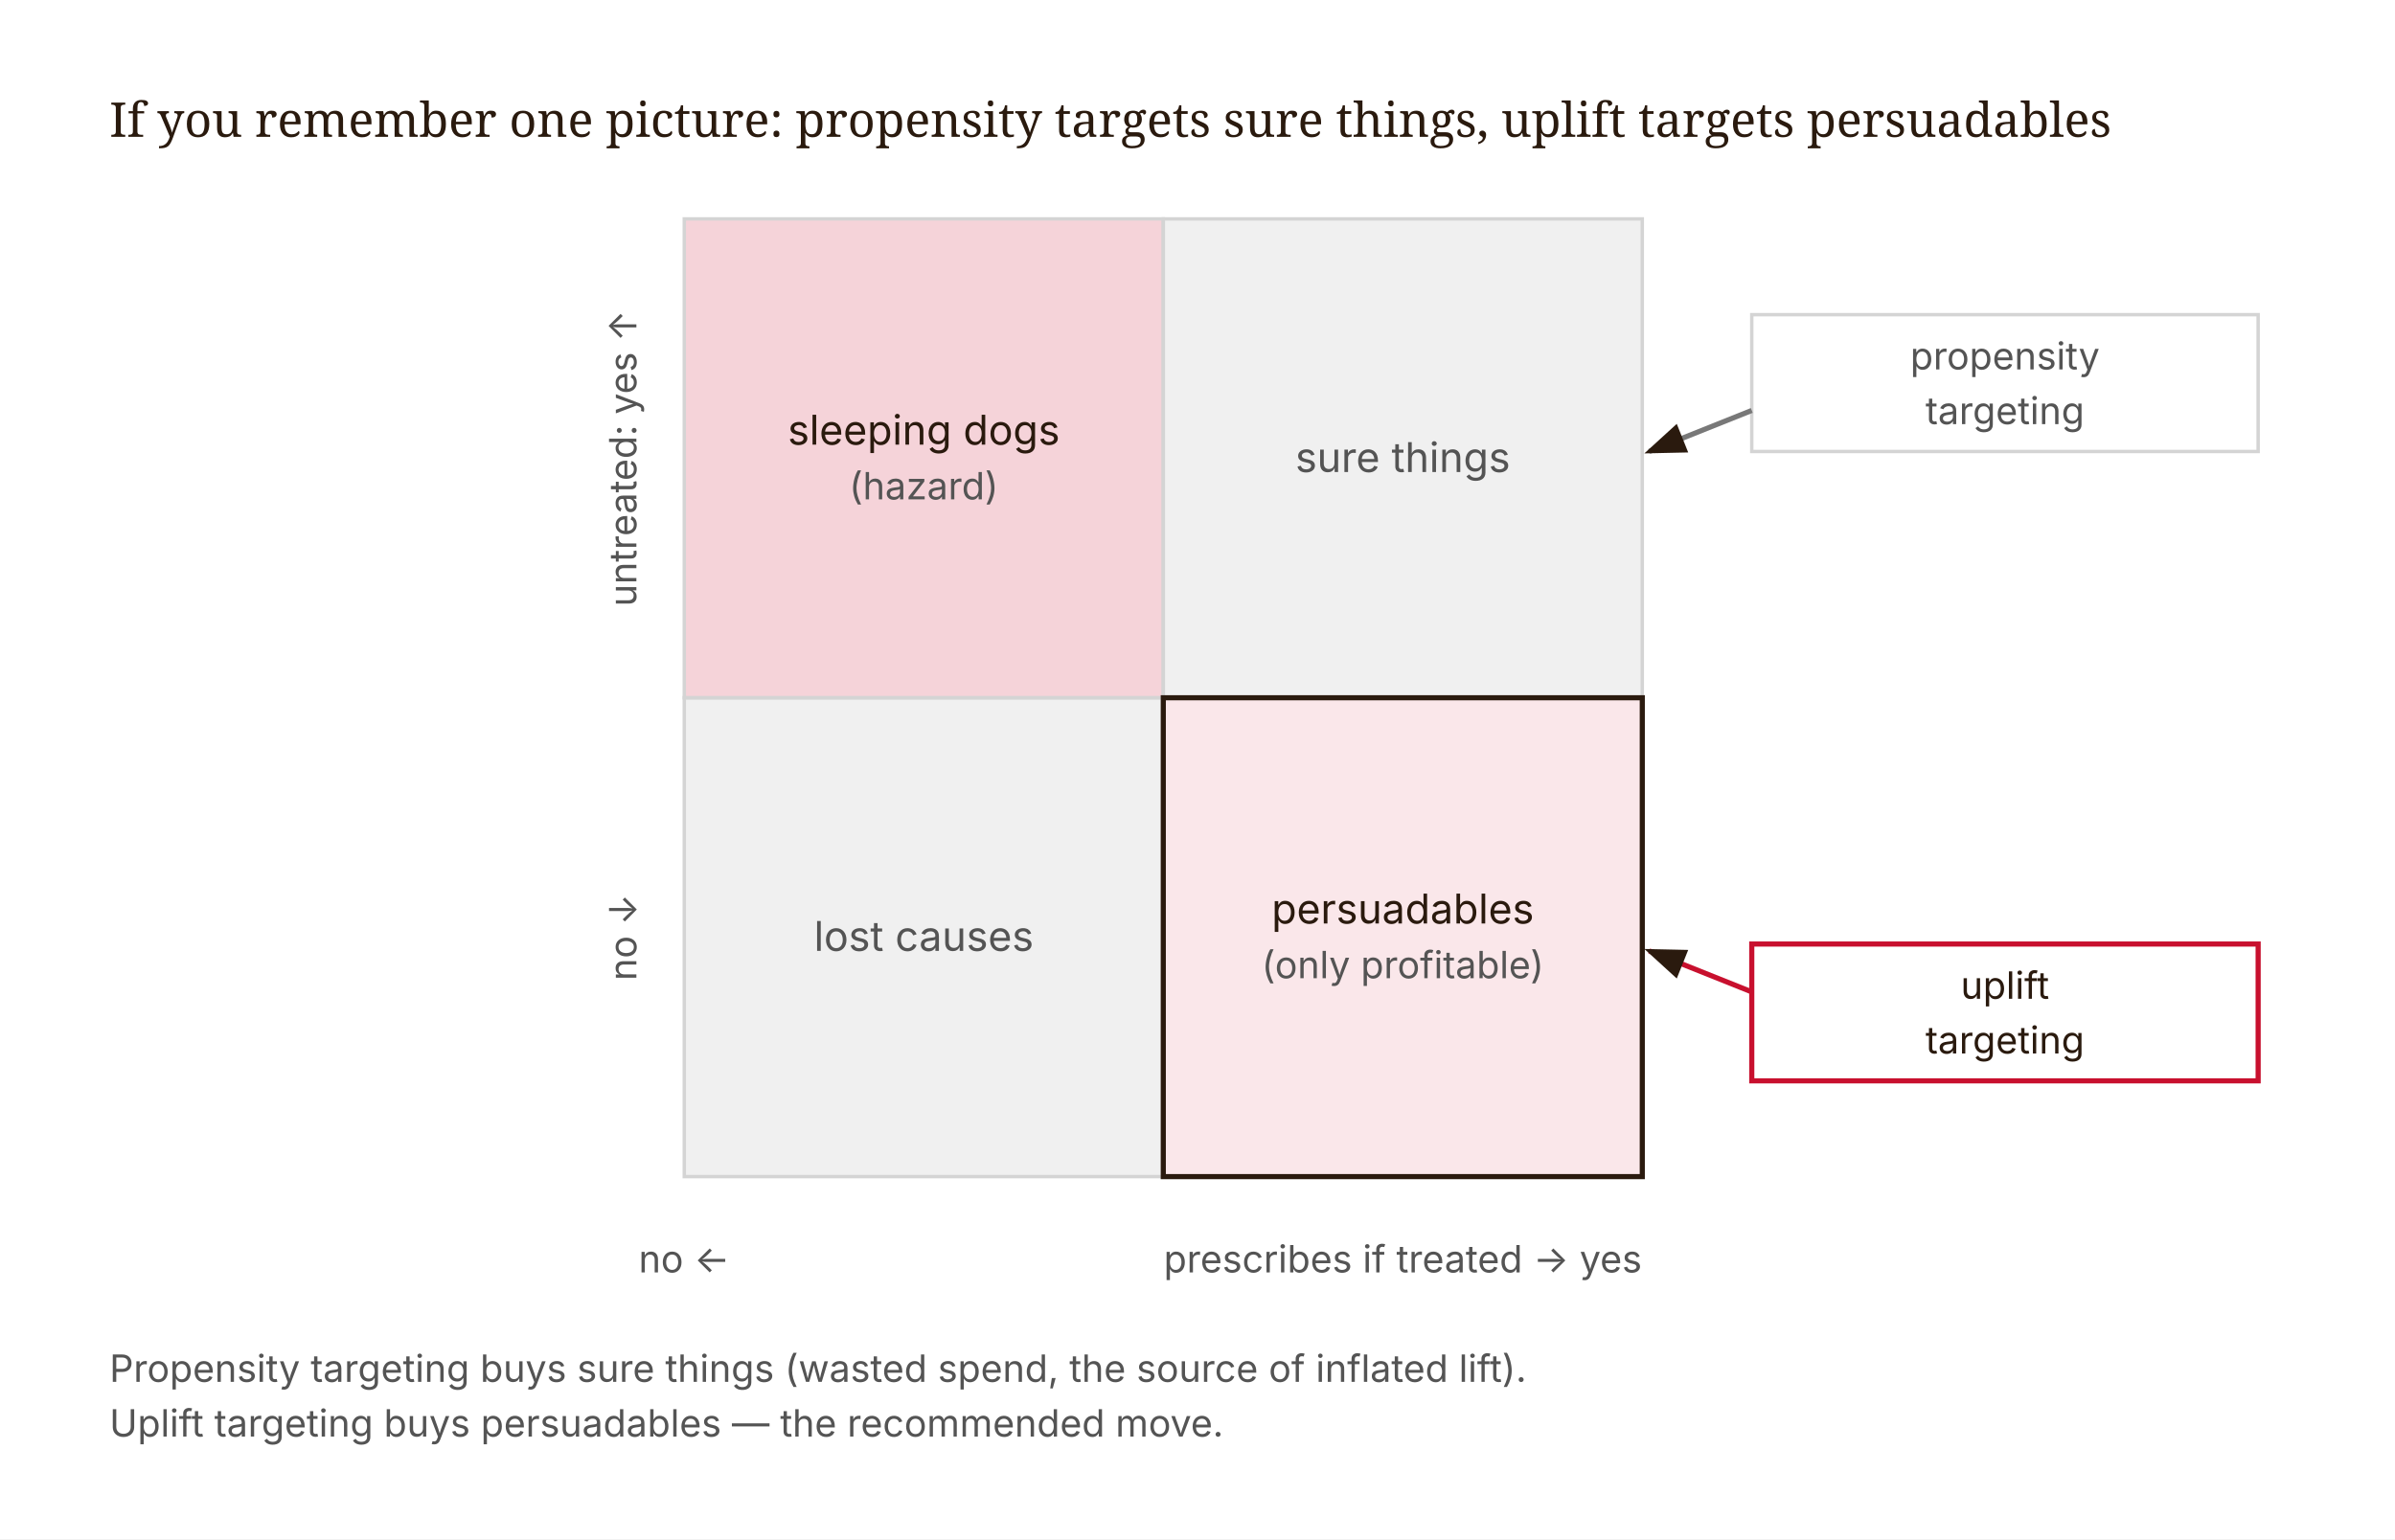
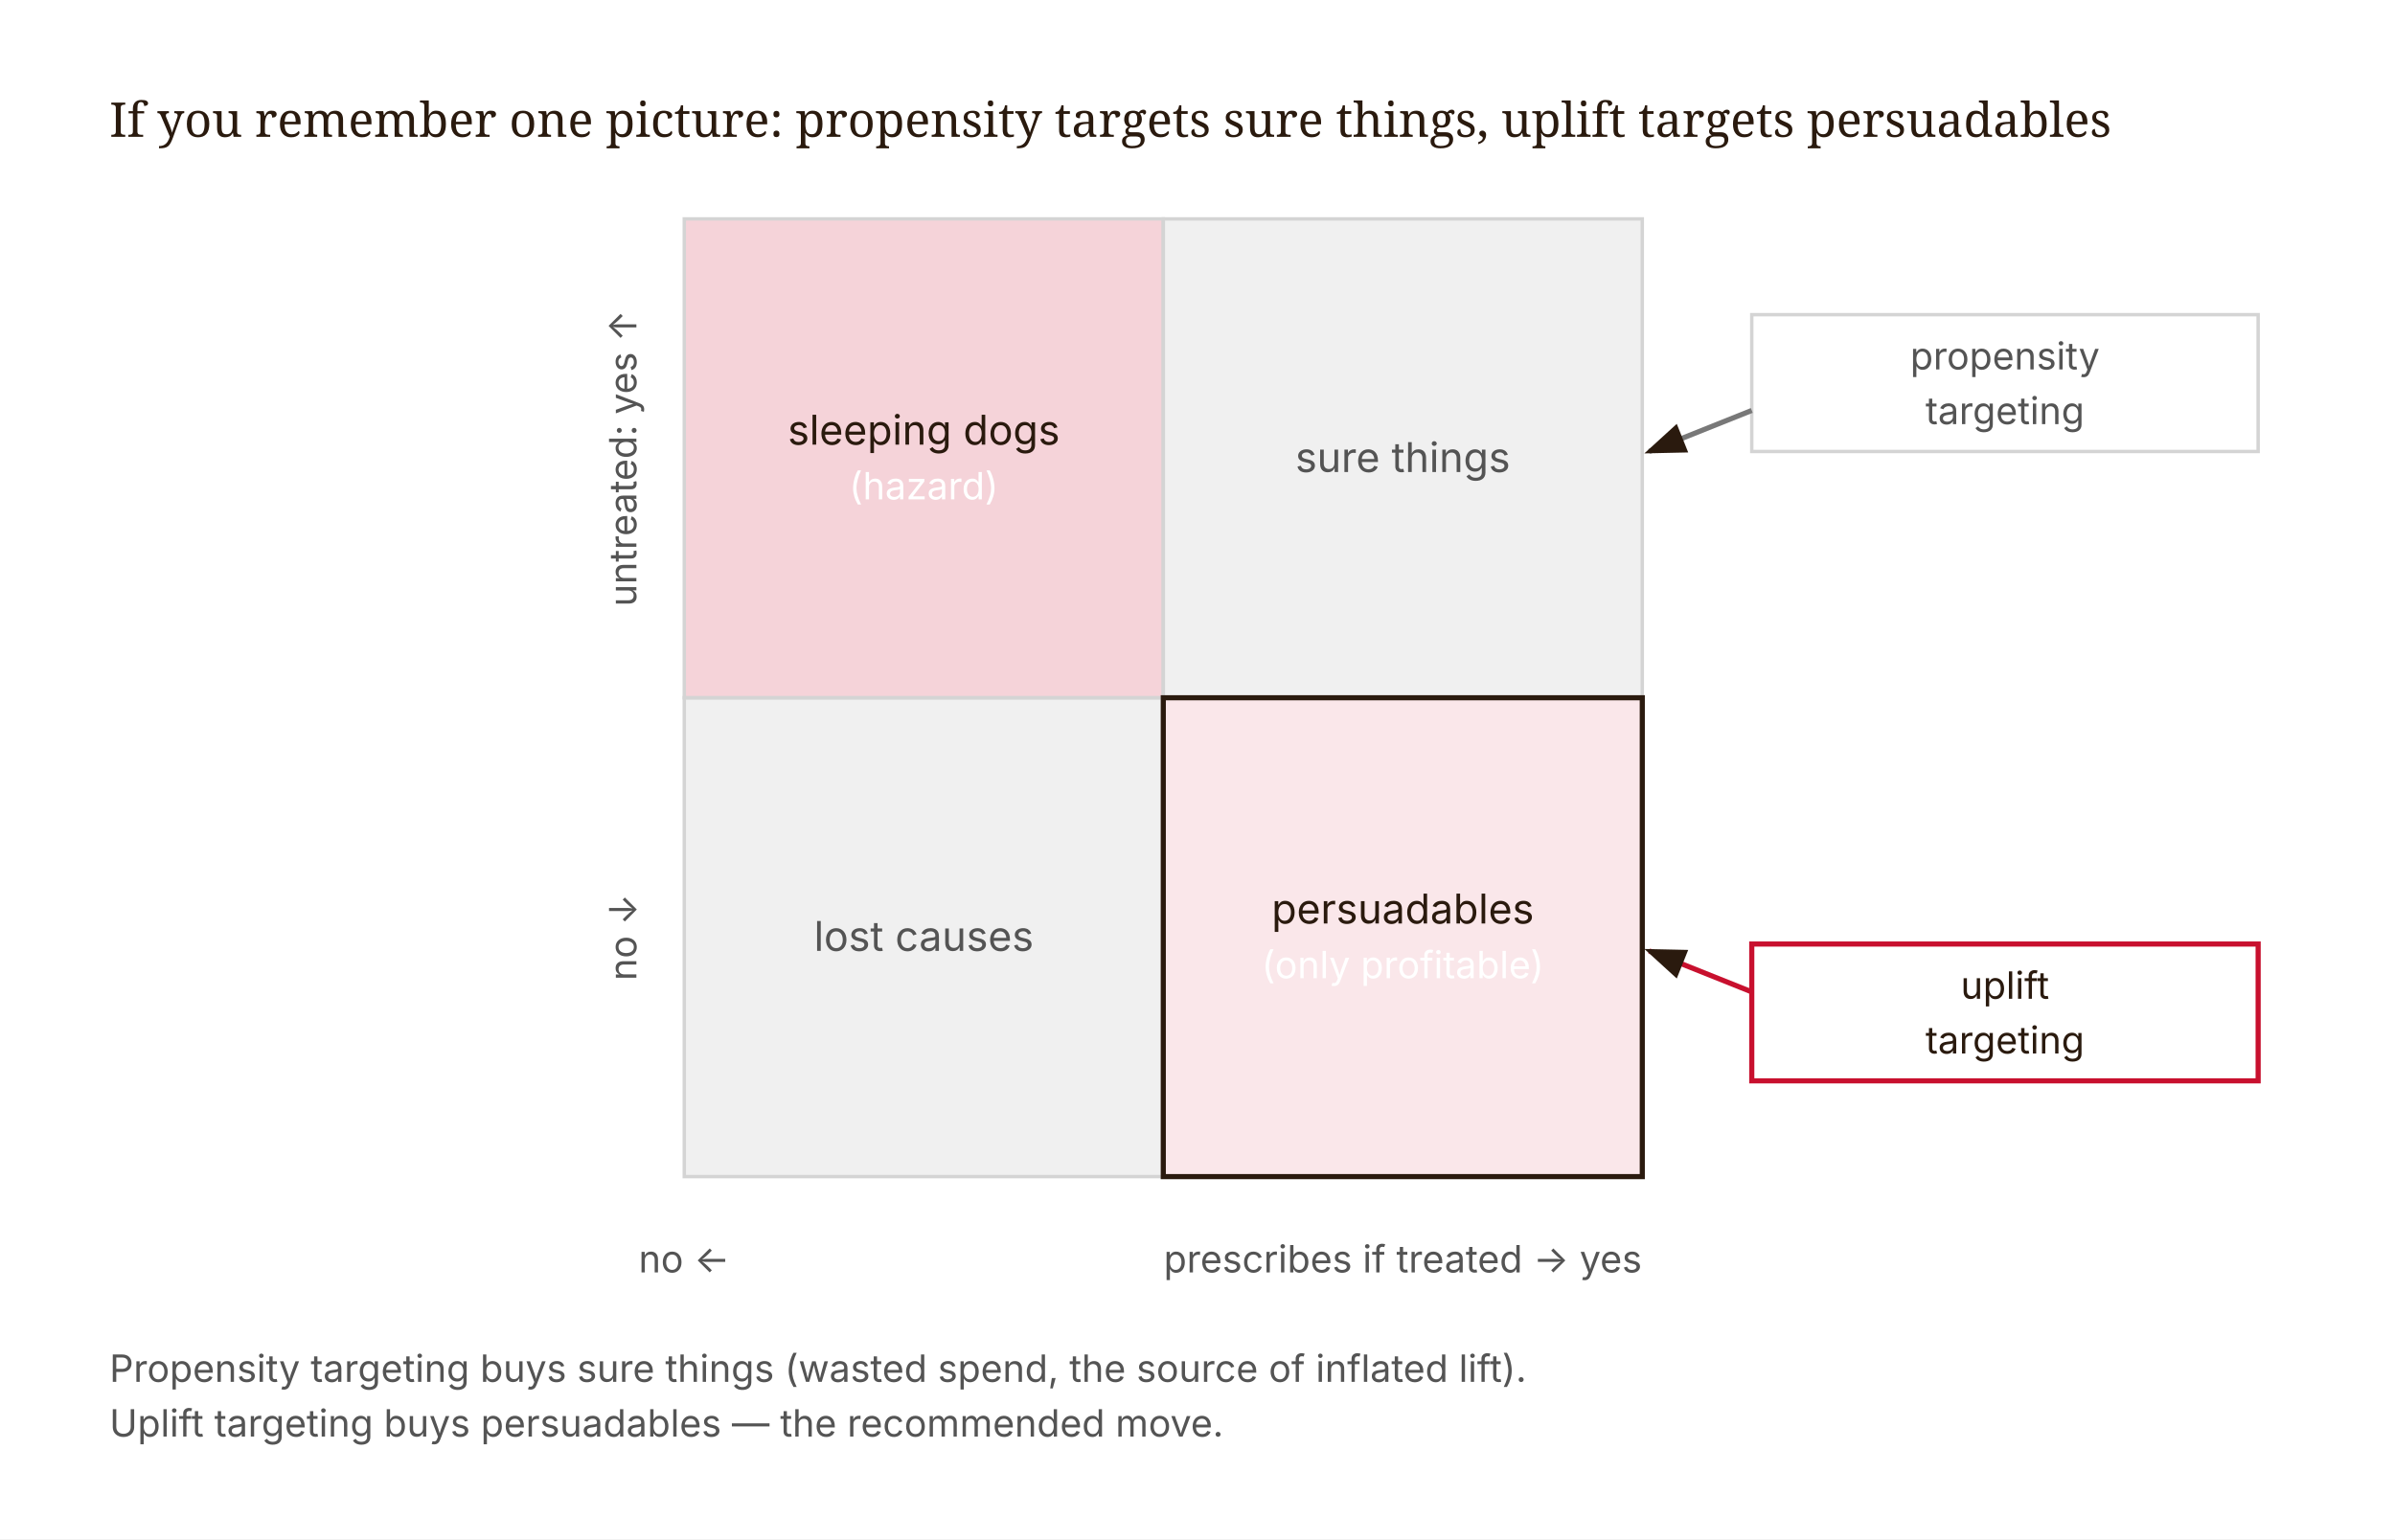
<svg xmlns="http://www.w3.org/2000/svg" viewBox="0 0 700 450" role="img" aria-labelledby="fig-title-03">
  <defs>
    <marker id="arrow" markerWidth="8" markerHeight="6" refX="7" refY="3" orient="auto">
      <polygon points="0 0, 8 3, 0 6" fill="#2a1a0e" />
    </marker>
  </defs>
  <rect x="0" y="0" width="700" height="450" fill="#FFFFFF" />
  <text x="32" y="40" font-family="'EB Garamond','Garamond',Georgia,serif" font-size="14" fill="#2a1a0e">If you remember one picture: propensity targets sure things, uplift targets persuadables</text>
  <rect x="200" y="64" width="140" height="140" rx="0" fill="#C8102E" fill-opacity="0.18" stroke="#D4D4D4" stroke-width="1" />
  <rect x="340" y="64" width="140" height="140" rx="0" fill="#D4D4D4" fill-opacity="0.35" stroke="#D4D4D4" stroke-width="1" />
  <rect x="200" y="204" width="140" height="140" rx="0" fill="#D4D4D4" fill-opacity="0.35" stroke="#D4D4D4" stroke-width="1" />
  <rect x="340" y="204" width="140" height="140" rx="0" fill="#C8102E" fill-opacity="0.10" stroke="#2a1a0e" stroke-width="1.5" />
  <text x="270" y="130" font-family="'Inter',-apple-system,'Helvetica Neue',sans-serif" font-size="12" fill="#2a1a0e" text-anchor="middle">sleeping dogs</text>
-   <text x="270" y="146" font-family="'Inter',-apple-system,'Helvetica Neue',sans-serif" font-size="11" fill="#545454" text-anchor="middle">(hazard)</text>
+   <text x="270" y="146" font-family="'Inter',-apple-system,'Helvetica Neue',sans-serif" font-size="11" fill="#FFFFFF" text-anchor="middle">(hazard)</text>
  <text x="410" y="138" font-family="'Inter',-apple-system,'Helvetica Neue',sans-serif" font-size="12" fill="#545454" text-anchor="middle">sure things</text>
  <text x="270" y="278" font-family="'Inter',-apple-system,'Helvetica Neue',sans-serif" font-size="12" fill="#545454" text-anchor="middle">lost causes</text>
  <text x="410" y="270" font-family="'Inter',-apple-system,'Helvetica Neue',sans-serif" font-size="12" fill="#2a1a0e" text-anchor="middle">persuadables</text>
-   <text x="410" y="286" font-family="'Inter',-apple-system,'Helvetica Neue',sans-serif" font-size="11" fill="#545454" text-anchor="middle">(only profitable)</text>
+   <text x="410" y="286" font-family="'Inter',-apple-system,'Helvetica Neue',sans-serif" font-size="11" fill="#FFFFFF" text-anchor="middle">(only profitable)</text>
  <text x="410" y="372" font-family="'Inter',-apple-system,'Helvetica Neue',sans-serif" font-size="11" fill="#545454" text-anchor="middle">prescribes if treated  →  yes</text>
  <text x="200" y="372" font-family="'Inter',-apple-system,'Helvetica Neue',sans-serif" font-size="11" fill="#545454" text-anchor="middle">no  ←</text>
  <text x="186" y="134" font-family="'Inter',-apple-system,'Helvetica Neue',sans-serif" font-size="11" fill="#545454" text-anchor="middle" transform="rotate(-90 186 134)">untreated: yes  ↑</text>
  <text x="186" y="274" font-family="'Inter',-apple-system,'Helvetica Neue',sans-serif" font-size="11" fill="#545454" text-anchor="middle" transform="rotate(-90 186 274)">no  ↓</text>
  <rect x="512" y="92" width="148" height="40" rx="0" fill="#FFFFFF" stroke="#D4D4D4" stroke-width="1" />
  <text x="586" y="108" font-family="'Inter',-apple-system,'Helvetica Neue',sans-serif" font-size="11" fill="#545454" text-anchor="middle">propensity</text>
  <text x="586" y="124" font-family="'Inter',-apple-system,'Helvetica Neue',sans-serif" font-size="11" fill="#545454" text-anchor="middle">targeting</text>
  <line x1="512" y1="120" x2="482" y2="132" stroke="#787878" stroke-width="1.5" fill="none" marker-end="url(#arrow)" />
  <rect x="512" y="276" width="148" height="40" rx="0" fill="#FFFFFF" stroke="#C8102E" stroke-width="1.5" />
  <text x="586" y="292" font-family="'Inter',-apple-system,'Helvetica Neue',sans-serif" font-size="11" fill="#2a1a0e" text-anchor="middle">uplift</text>
  <text x="586" y="308" font-family="'Inter',-apple-system,'Helvetica Neue',sans-serif" font-size="11" fill="#2a1a0e" text-anchor="middle">targeting</text>
  <line x1="512" y1="290" x2="482" y2="278" stroke="#C8102E" stroke-width="1.5" fill="none" marker-end="url(#arrow)" />
  <text x="32" y="404" font-family="'Inter',-apple-system,'Helvetica Neue',sans-serif" font-size="11" fill="#545454">Propensity targeting buys sure things (wasted spend, the source of inflated lift).</text>
  <text x="32" y="420" font-family="'Inter',-apple-system,'Helvetica Neue',sans-serif" font-size="11" fill="#545454">Uplift targeting buys persuadables — the recommended move.</text>
</svg>
